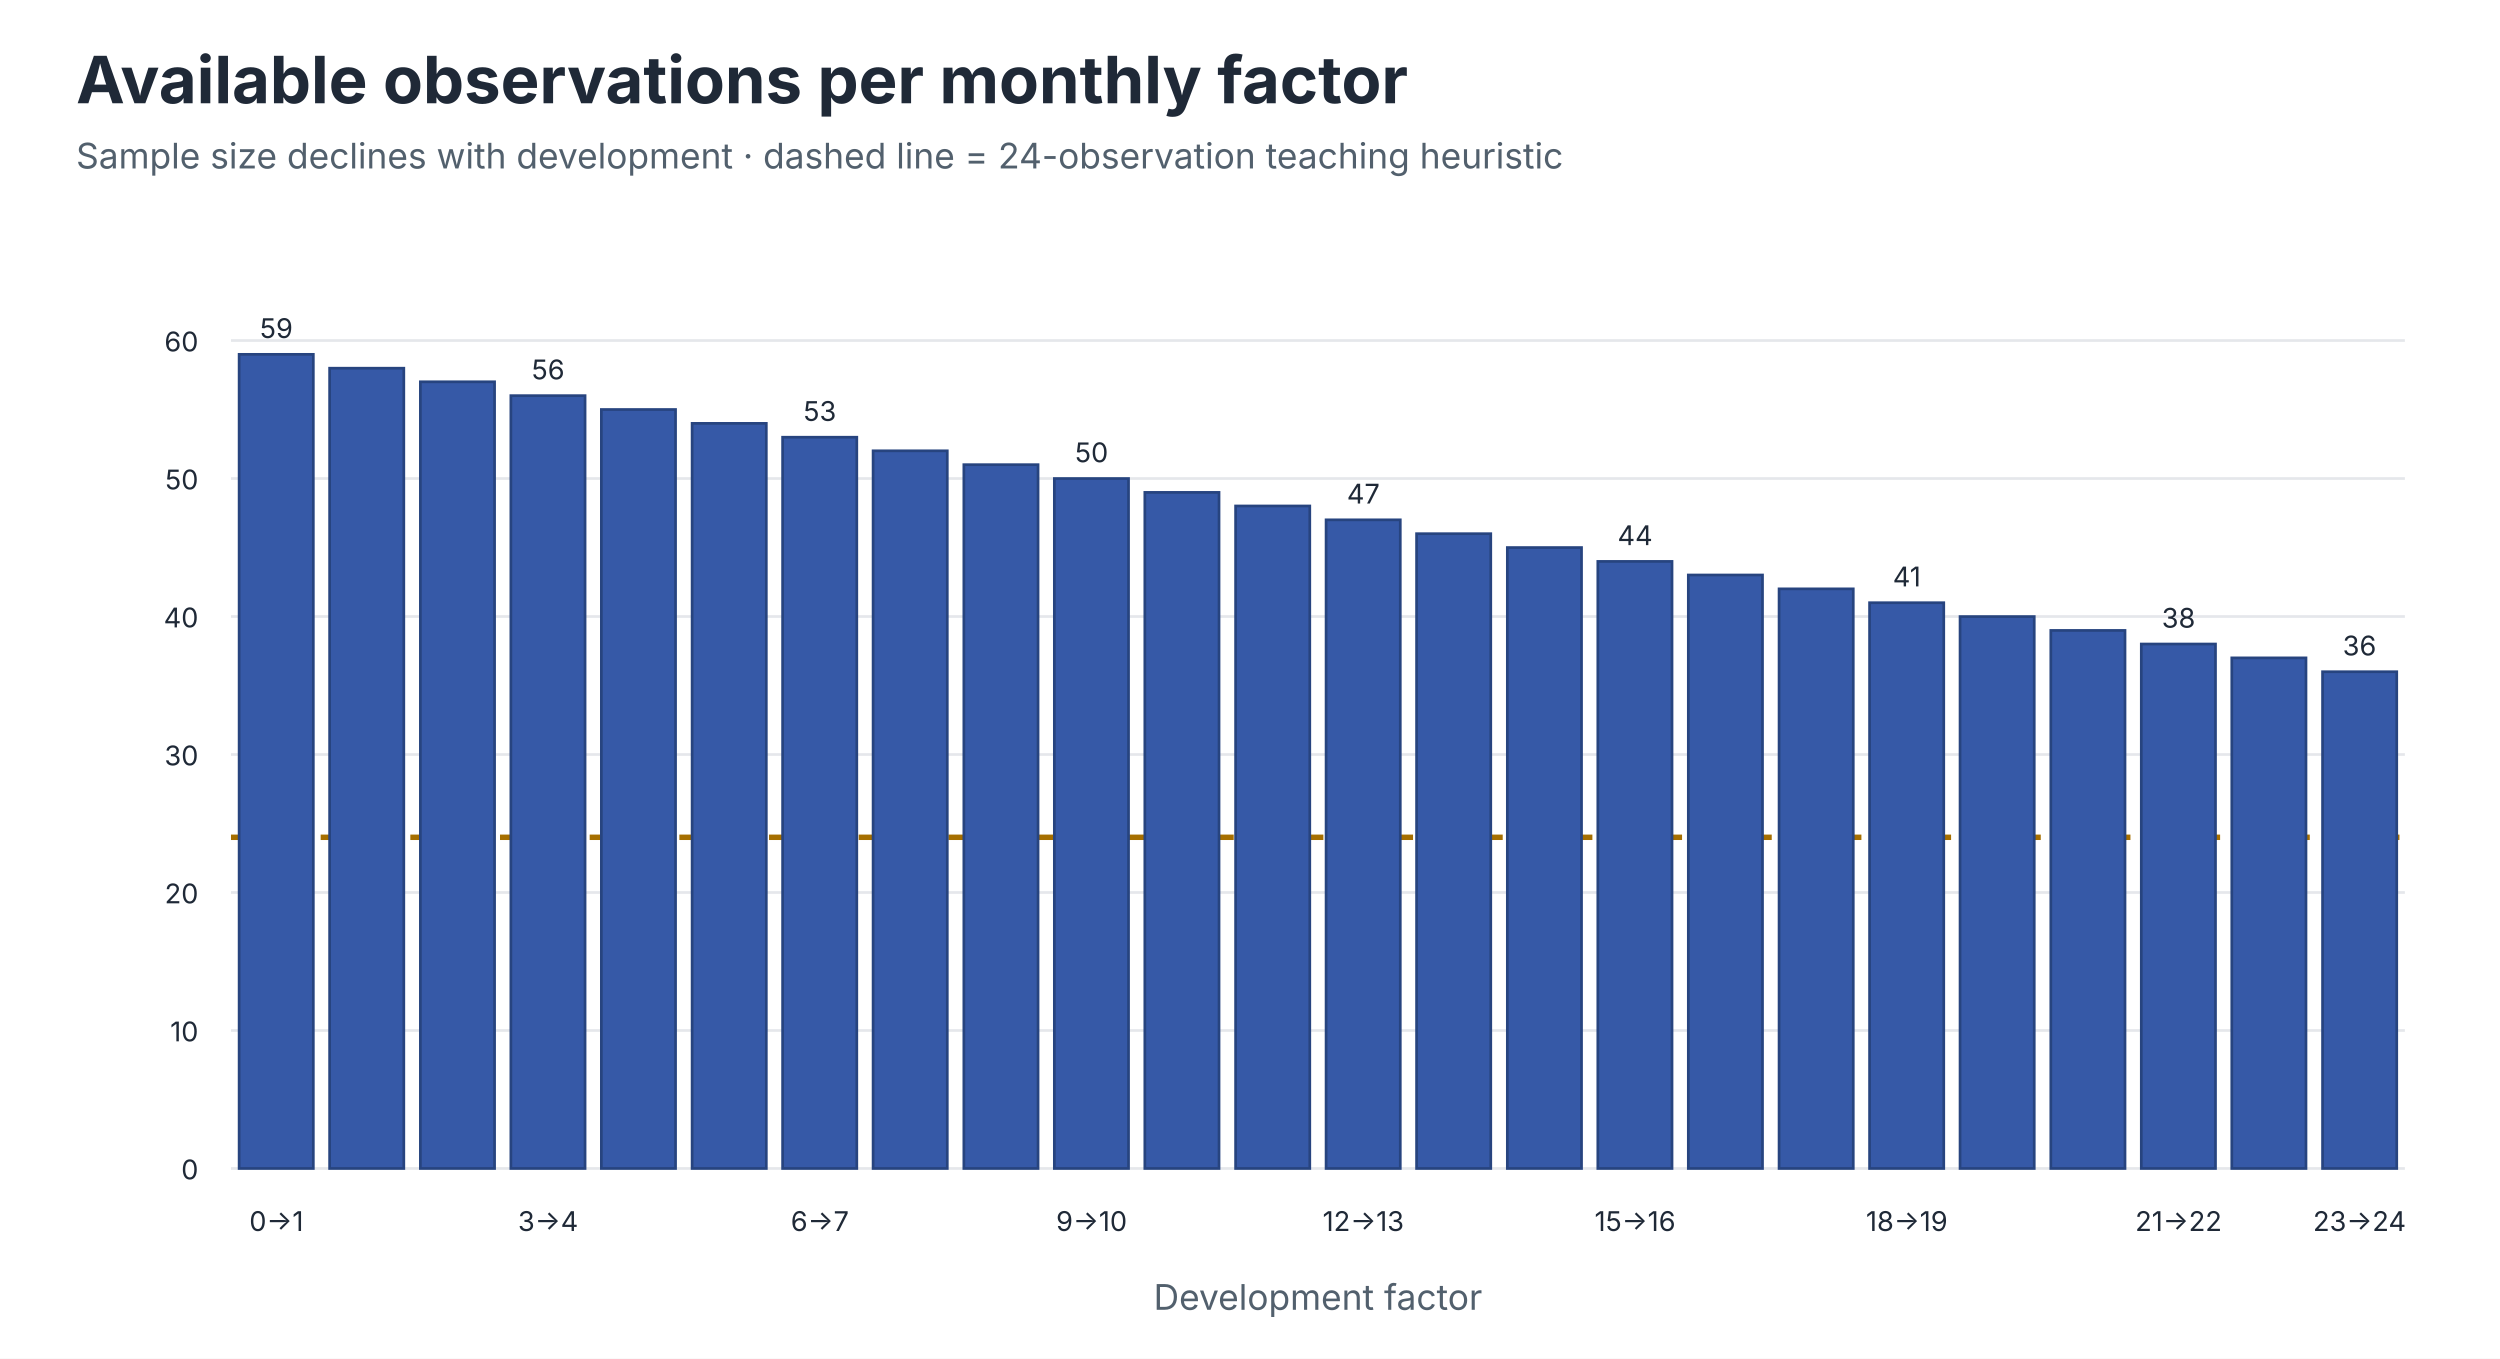
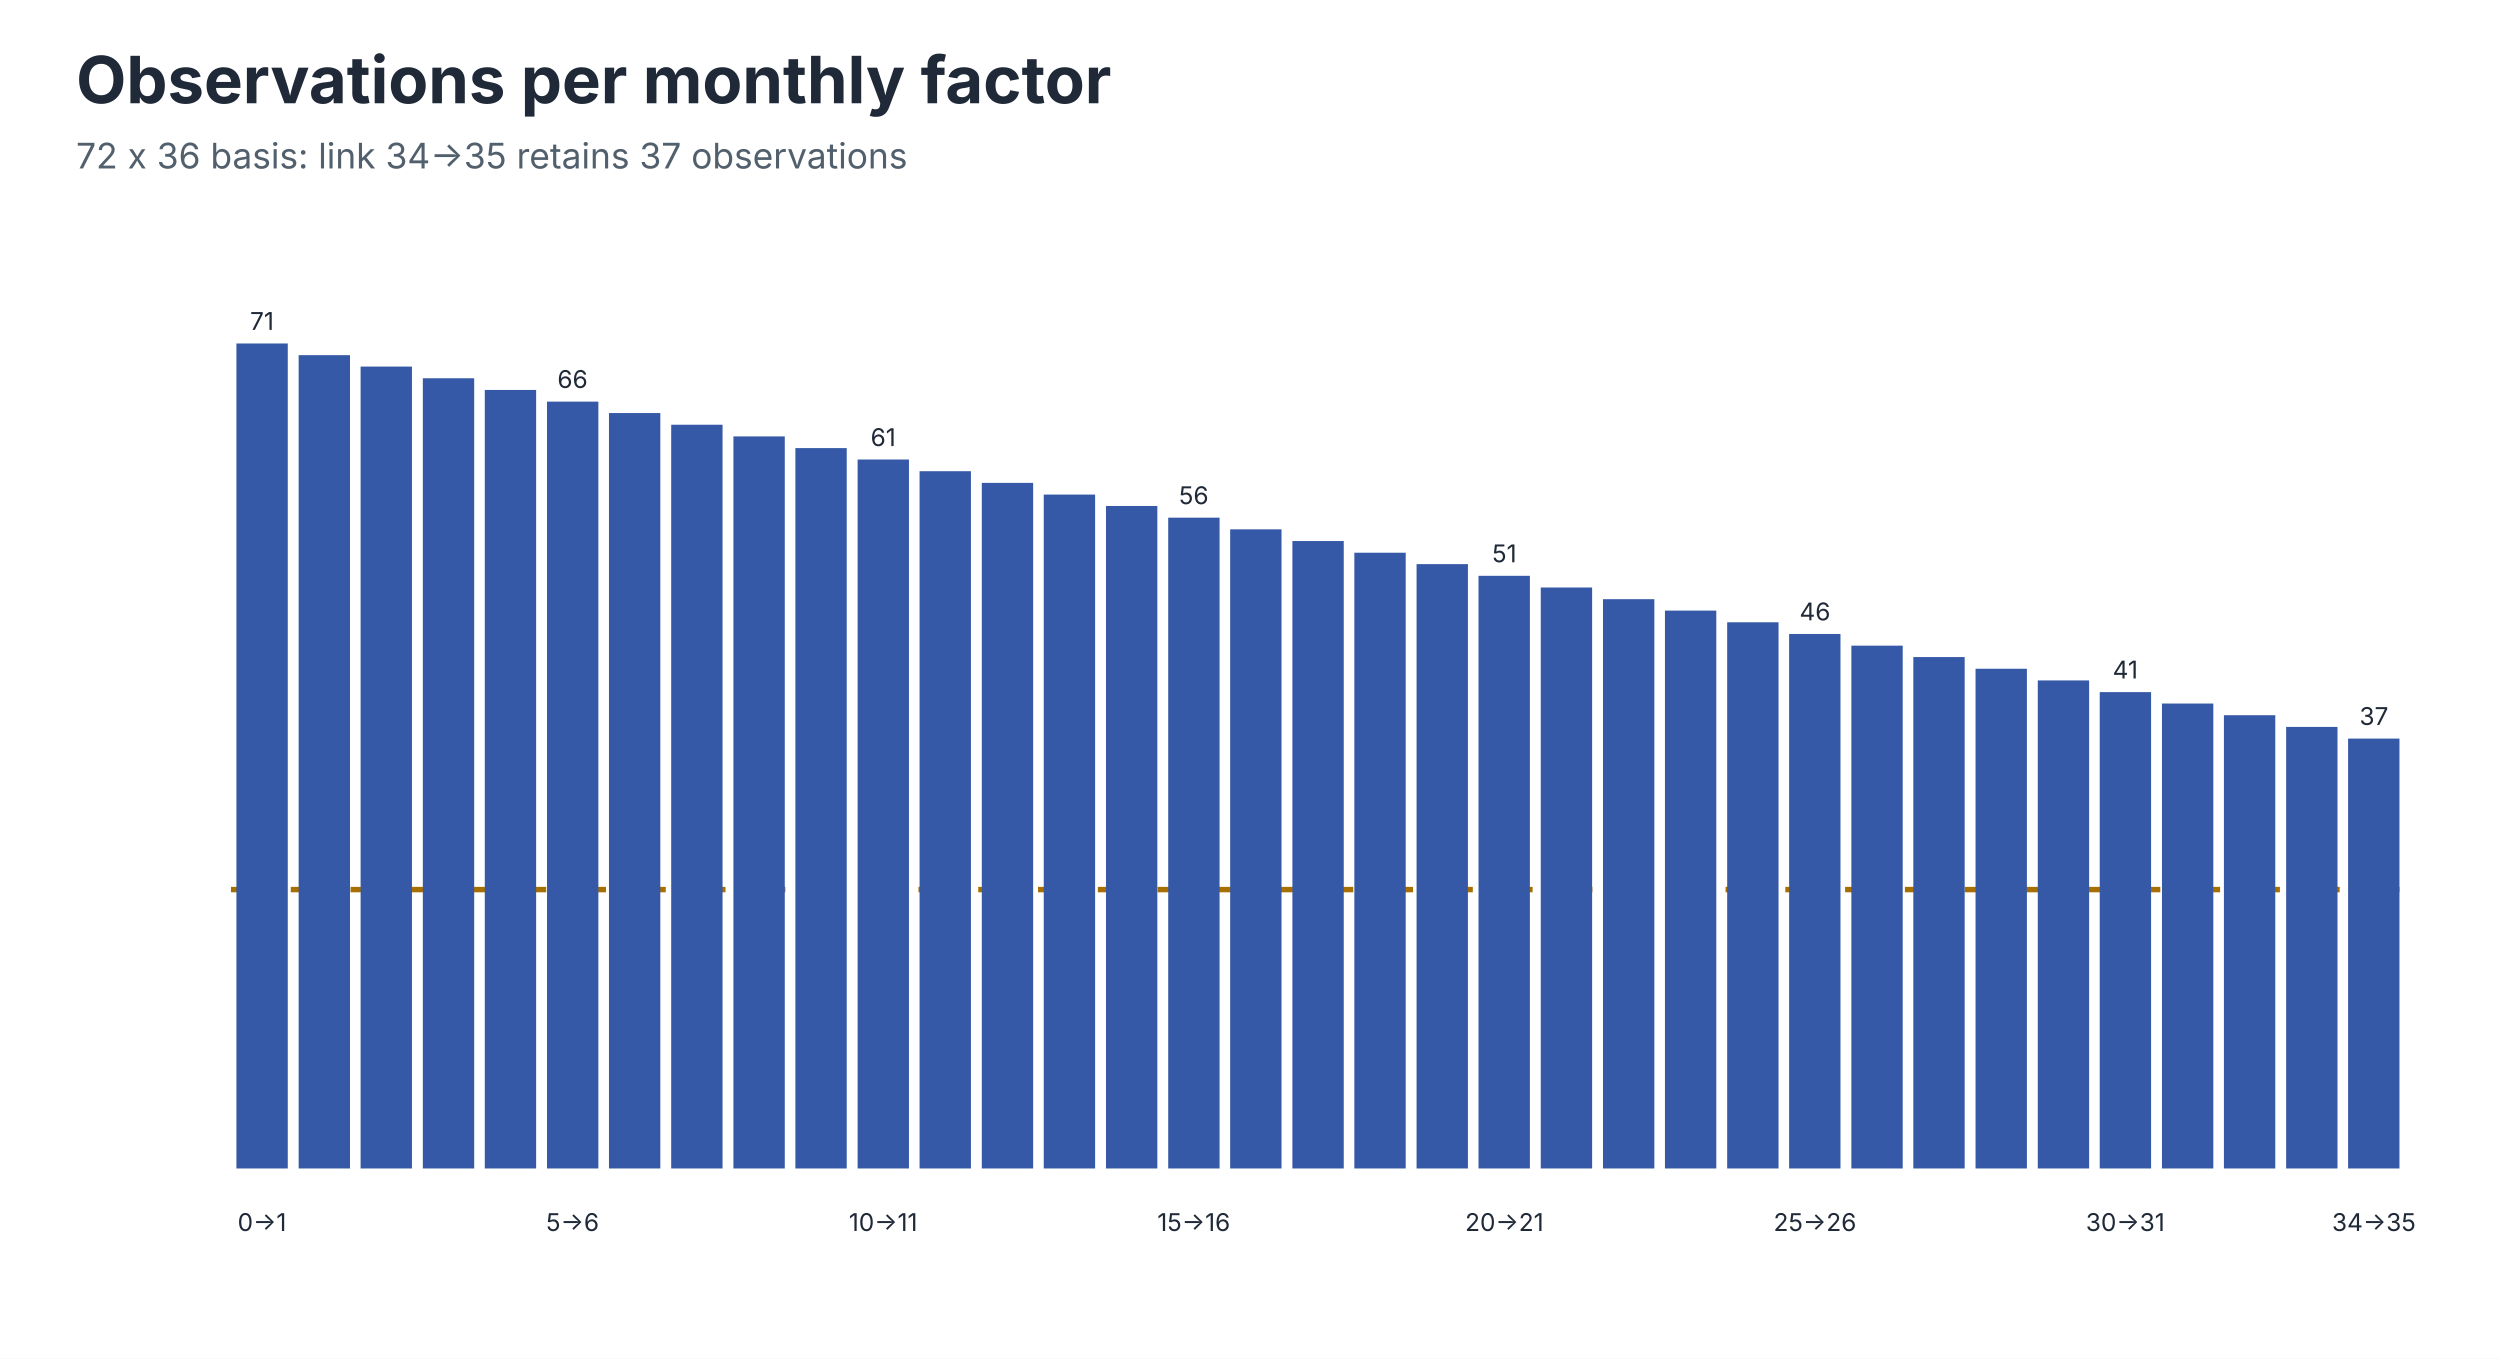
<svg xmlns="http://www.w3.org/2000/svg" viewBox="0 0 920 500" role="img">
  <rect width="920" height="500" fill="#ffffff" />
-   <style>
- text { font-family: Inter, Arial, sans-serif; fill: #1f2937; }
- .title { font-size: 24px; font-weight: 700; }
- .subtitle { font-size: 13px; fill: #52606d; }
- .label { font-size: 10px; }
- .value { font-size: 8px; font-family: Menlo, Consolas, monospace; }
- </style>
-   <text x="28" y="38" class="title">Available observations per monthly factor</text>
-   <text x="28" y="62" class="subtitle">Sample size declines with development · dashed line = 24-observation teaching heuristic</text>
-   <line x1="85" y1="430.0" x2="885" y2="430.0" stroke="#e5e7eb" />
-   <text x="73" y="434.0" class="label" text-anchor="end">0</text>
-   <line x1="85" y1="379.219" x2="885" y2="379.219" stroke="#e5e7eb" />
-   <text x="73" y="383.219" class="label" text-anchor="end">10</text>
-   <line x1="85" y1="328.438" x2="885" y2="328.438" stroke="#e5e7eb" />
-   <text x="73" y="332.438" class="label" text-anchor="end">20</text>
-   <line x1="85" y1="277.656" x2="885" y2="277.656" stroke="#e5e7eb" />
-   <text x="73" y="281.656" class="label" text-anchor="end">30</text>
-   <line x1="85" y1="226.875" x2="885" y2="226.875" stroke="#e5e7eb" />
-   <text x="73" y="230.875" class="label" text-anchor="end">40</text>
-   <line x1="85" y1="176.094" x2="885" y2="176.094" stroke="#e5e7eb" />
-   <text x="73" y="180.094" class="label" text-anchor="end">50</text>
-   <line x1="85" y1="125.312" x2="885" y2="125.312" stroke="#e5e7eb" />
-   <text x="73" y="129.312" class="label" text-anchor="end">60</text>
-   <line x1="85" y1="308.125" x2="885" y2="308.125" stroke="#a66f00" stroke-width="2" stroke-dasharray="6 5" />
-   <rect x="88.0" y="130.4" width="27.3" height="299.6" fill="#3659a7" stroke="#27447f" />
-   <text x="101.7" y="453" class="label" text-anchor="middle">0→1</text>
-   <text x="101.7" y="124.4" class="label" text-anchor="middle">59</text>
-   <rect x="121.3" y="135.5" width="27.3" height="294.5" fill="#3659a7" stroke="#27447f" />
-   <rect x="154.7" y="140.5" width="27.3" height="289.5" fill="#3659a7" stroke="#27447f" />
-   <rect x="188.0" y="145.6" width="27.3" height="284.4" fill="#3659a7" stroke="#27447f" />
-   <text x="201.7" y="453" class="label" text-anchor="middle">3→4</text>
-   <text x="201.7" y="139.6" class="label" text-anchor="middle">56</text>
-   <rect x="221.3" y="150.7" width="27.3" height="279.3" fill="#3659a7" stroke="#27447f" />
-   <rect x="254.7" y="155.8" width="27.3" height="274.2" fill="#3659a7" stroke="#27447f" />
-   <rect x="288.0" y="160.9" width="27.3" height="269.1" fill="#3659a7" stroke="#27447f" />
-   <text x="301.7" y="453" class="label" text-anchor="middle">6→7</text>
-   <text x="301.7" y="154.9" class="label" text-anchor="middle">53</text>
-   <rect x="321.3" y="165.9" width="27.3" height="264.1" fill="#3659a7" stroke="#27447f" />
-   <rect x="354.7" y="171.0" width="27.3" height="259.0" fill="#3659a7" stroke="#27447f" />
-   <rect x="388.0" y="176.1" width="27.3" height="253.9" fill="#3659a7" stroke="#27447f" />
-   <text x="401.7" y="453" class="label" text-anchor="middle">9→10</text>
-   <text x="401.7" y="170.1" class="label" text-anchor="middle">50</text>
-   <rect x="421.3" y="181.2" width="27.3" height="248.8" fill="#3659a7" stroke="#27447f" />
-   <rect x="454.7" y="186.2" width="27.3" height="243.8" fill="#3659a7" stroke="#27447f" />
-   <rect x="488.0" y="191.3" width="27.3" height="238.7" fill="#3659a7" stroke="#27447f" />
-   <text x="501.7" y="453" class="label" text-anchor="middle">12→13</text>
-   <text x="501.7" y="185.3" class="label" text-anchor="middle">47</text>
-   <rect x="521.3" y="196.4" width="27.3" height="233.6" fill="#3659a7" stroke="#27447f" />
-   <rect x="554.7" y="201.5" width="27.3" height="228.5" fill="#3659a7" stroke="#27447f" />
-   <rect x="588.0" y="206.6" width="27.3" height="223.4" fill="#3659a7" stroke="#27447f" />
-   <text x="601.7" y="453" class="label" text-anchor="middle">15→16</text>
-   <text x="601.7" y="200.6" class="label" text-anchor="middle">44</text>
-   <rect x="621.3" y="211.6" width="27.3" height="218.4" fill="#3659a7" stroke="#27447f" />
-   <rect x="654.7" y="216.7" width="27.3" height="213.3" fill="#3659a7" stroke="#27447f" />
-   <rect x="688.0" y="221.8" width="27.3" height="208.2" fill="#3659a7" stroke="#27447f" />
-   <text x="701.7" y="453" class="label" text-anchor="middle">18→19</text>
-   <text x="701.7" y="215.8" class="label" text-anchor="middle">41</text>
-   <rect x="721.3" y="226.9" width="27.3" height="203.1" fill="#3659a7" stroke="#27447f" />
-   <rect x="754.7" y="232.0" width="27.3" height="198.0" fill="#3659a7" stroke="#27447f" />
-   <rect x="788.0" y="237.0" width="27.3" height="193.0" fill="#3659a7" stroke="#27447f" />
-   <text x="801.7" y="453" class="label" text-anchor="middle">21→22</text>
-   <text x="801.7" y="231.0" class="label" text-anchor="middle">38</text>
-   <rect x="821.3" y="242.1" width="27.3" height="187.9" fill="#3659a7" stroke="#27447f" />
-   <rect x="854.7" y="247.2" width="27.3" height="182.8" fill="#3659a7" stroke="#27447f" />
-   <text x="868.3" y="453" class="label" text-anchor="middle">23→24</text>
-   <text x="868.3" y="241.2" class="label" text-anchor="middle">36</text>
-   <text x="485.0" y="482" class="subtitle" text-anchor="middle">Development factor</text>
+   <style>text { font-family: Inter, Arial, sans-serif; fill:#1f2937; } .title { font-size:24px;font-weight:700; } .subtitle { font-size:13px;fill:#52606d; } .label { font-size:9px; } .value { font-size:7px;font-family:Menlo,monospace; }</style>
+   <text x="28" y="38" class="title">Observations per monthly factor</text>
+   <text x="28" y="62" class="subtitle">72 x 36 basis: link 34→35 retains 37 observations</text>
+   <line x1="85" y1="327.368" x2="885" y2="327.368" stroke="#a66f00" stroke-width="2" stroke-dasharray="6 5" />
+   <rect x="87.0" y="126.4" width="18.9" height="303.6" fill="#3659a7" />
+   <text x="96.4" y="453" class="label" text-anchor="middle">0→1</text>
+   <text x="96.4" y="121.382" class="label" text-anchor="middle">71</text>
+   <rect x="109.9" y="130.7" width="18.9" height="299.3" fill="#3659a7" />
+   <rect x="132.7" y="134.9" width="18.9" height="295.1" fill="#3659a7" />
+   <rect x="155.6" y="139.2" width="18.9" height="290.8" fill="#3659a7" />
+   <rect x="178.4" y="143.5" width="18.9" height="286.5" fill="#3659a7" />
+   <rect x="201.3" y="147.8" width="18.9" height="282.2" fill="#3659a7" />
+   <text x="210.7" y="453" class="label" text-anchor="middle">5→6</text>
+   <text x="210.7" y="142.763" class="label" text-anchor="middle">66</text>
+   <rect x="224.1" y="152.0" width="18.9" height="278.0" fill="#3659a7" />
+   <rect x="247.0" y="156.3" width="18.9" height="273.7" fill="#3659a7" />
+   <rect x="269.9" y="160.6" width="18.9" height="269.4" fill="#3659a7" />
+   <rect x="292.7" y="164.9" width="18.9" height="265.1" fill="#3659a7" />
+   <rect x="315.6" y="169.1" width="18.9" height="260.9" fill="#3659a7" />
+   <text x="325.0" y="453" class="label" text-anchor="middle">10→11</text>
+   <text x="325.0" y="164.145" class="label" text-anchor="middle">61</text>
+   <rect x="338.4" y="173.4" width="18.9" height="256.6" fill="#3659a7" />
+   <rect x="361.3" y="177.7" width="18.9" height="252.3" fill="#3659a7" />
+   <rect x="384.1" y="182.0" width="18.9" height="248.0" fill="#3659a7" />
+   <rect x="407.0" y="186.2" width="18.9" height="243.8" fill="#3659a7" />
+   <rect x="429.9" y="190.5" width="18.9" height="239.5" fill="#3659a7" />
+   <text x="439.3" y="453" class="label" text-anchor="middle">15→16</text>
+   <text x="439.3" y="185.526" class="label" text-anchor="middle">56</text>
+   <rect x="452.7" y="194.8" width="18.9" height="235.2" fill="#3659a7" />
+   <rect x="475.6" y="199.1" width="18.9" height="230.9" fill="#3659a7" />
+   <rect x="498.4" y="203.4" width="18.9" height="226.6" fill="#3659a7" />
+   <rect x="521.3" y="207.6" width="18.9" height="222.4" fill="#3659a7" />
+   <rect x="544.1" y="211.9" width="18.9" height="218.1" fill="#3659a7" />
+   <text x="553.6" y="453" class="label" text-anchor="middle">20→21</text>
+   <text x="553.6" y="206.908" class="label" text-anchor="middle">51</text>
+   <rect x="567.0" y="216.2" width="18.9" height="213.8" fill="#3659a7" />
+   <rect x="589.9" y="220.5" width="18.9" height="209.5" fill="#3659a7" />
+   <rect x="612.7" y="224.7" width="18.9" height="205.3" fill="#3659a7" />
+   <rect x="635.6" y="229.0" width="18.9" height="201.0" fill="#3659a7" />
+   <rect x="658.4" y="233.3" width="18.9" height="196.7" fill="#3659a7" />
+   <text x="667.9" y="453" class="label" text-anchor="middle">25→26</text>
+   <text x="667.9" y="228.289" class="label" text-anchor="middle">46</text>
+   <rect x="681.3" y="237.6" width="18.9" height="192.4" fill="#3659a7" />
+   <rect x="704.1" y="241.8" width="18.9" height="188.2" fill="#3659a7" />
+   <rect x="727.0" y="246.1" width="18.9" height="183.9" fill="#3659a7" />
+   <rect x="749.9" y="250.4" width="18.9" height="179.6" fill="#3659a7" />
+   <rect x="772.7" y="254.7" width="18.9" height="175.3" fill="#3659a7" />
+   <text x="782.1" y="453" class="label" text-anchor="middle">30→31</text>
+   <text x="782.1" y="249.671" class="label" text-anchor="middle">41</text>
+   <rect x="795.6" y="258.9" width="18.9" height="171.1" fill="#3659a7" />
+   <rect x="818.4" y="263.2" width="18.9" height="166.8" fill="#3659a7" />
+   <rect x="841.3" y="267.5" width="18.9" height="162.5" fill="#3659a7" />
+   <rect x="864.1" y="271.8" width="18.9" height="158.2" fill="#3659a7" />
+   <text x="873.6" y="453" class="label" text-anchor="middle">34→35</text>
+   <text x="873.6" y="266.776" class="label" text-anchor="middle">37</text>
</svg>
